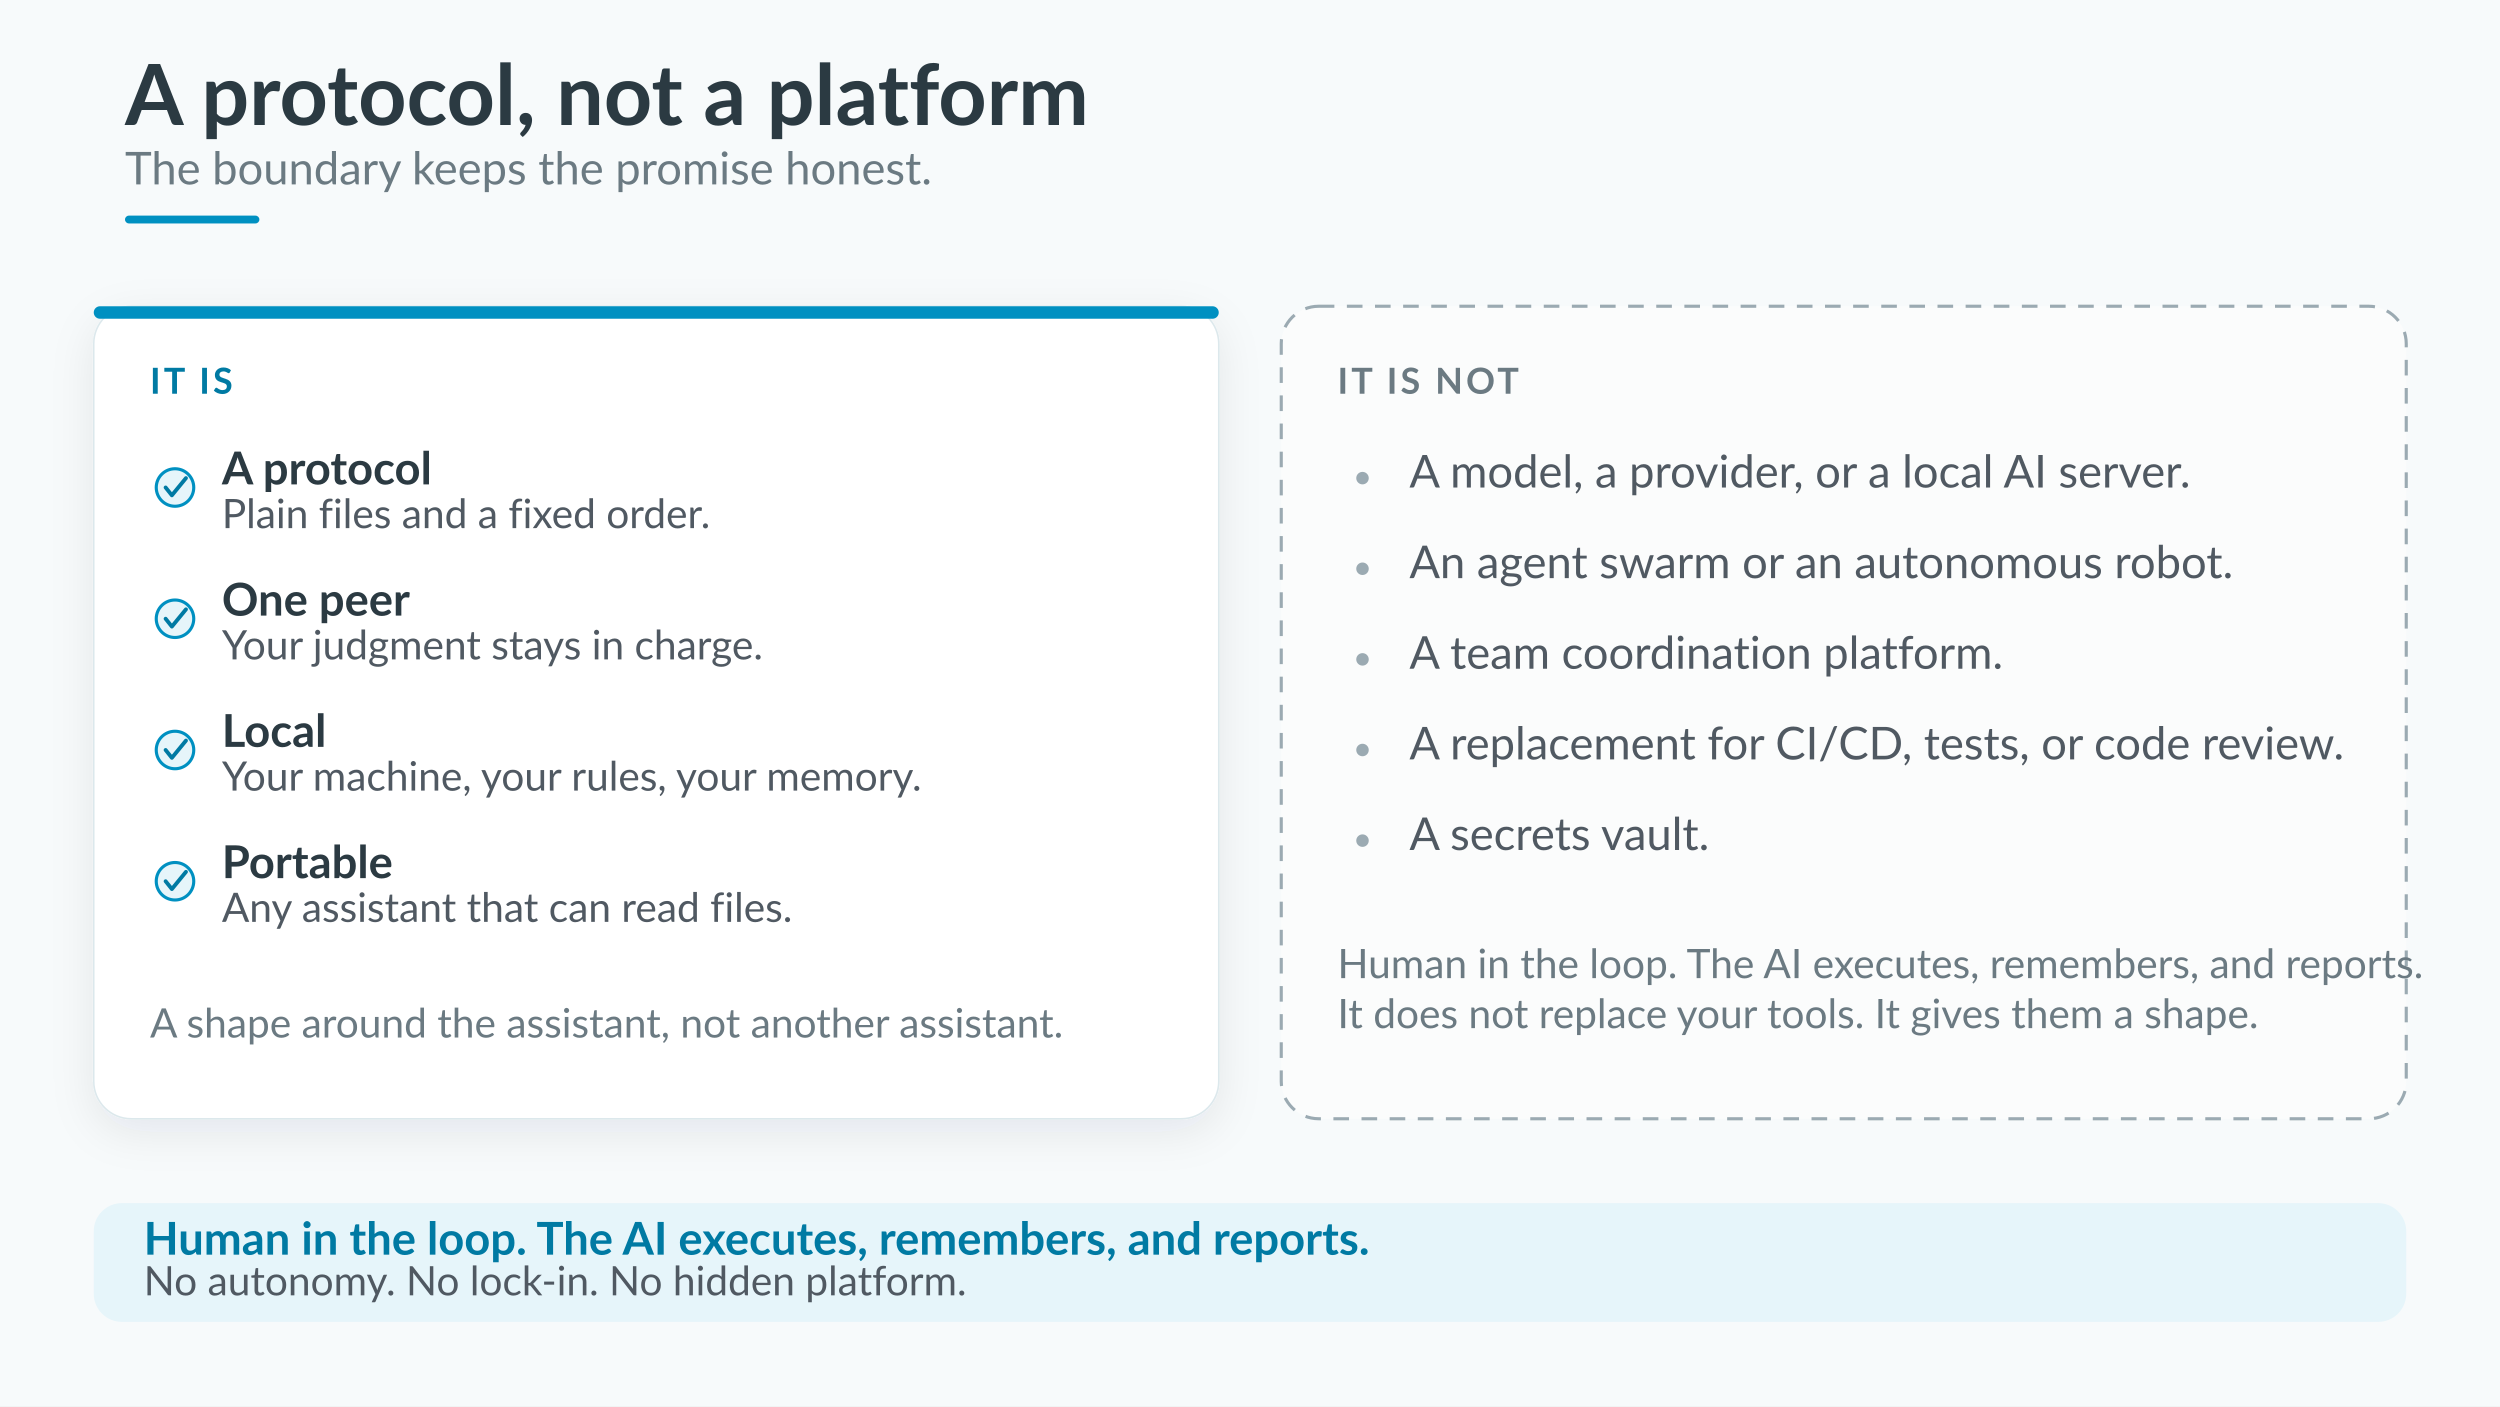
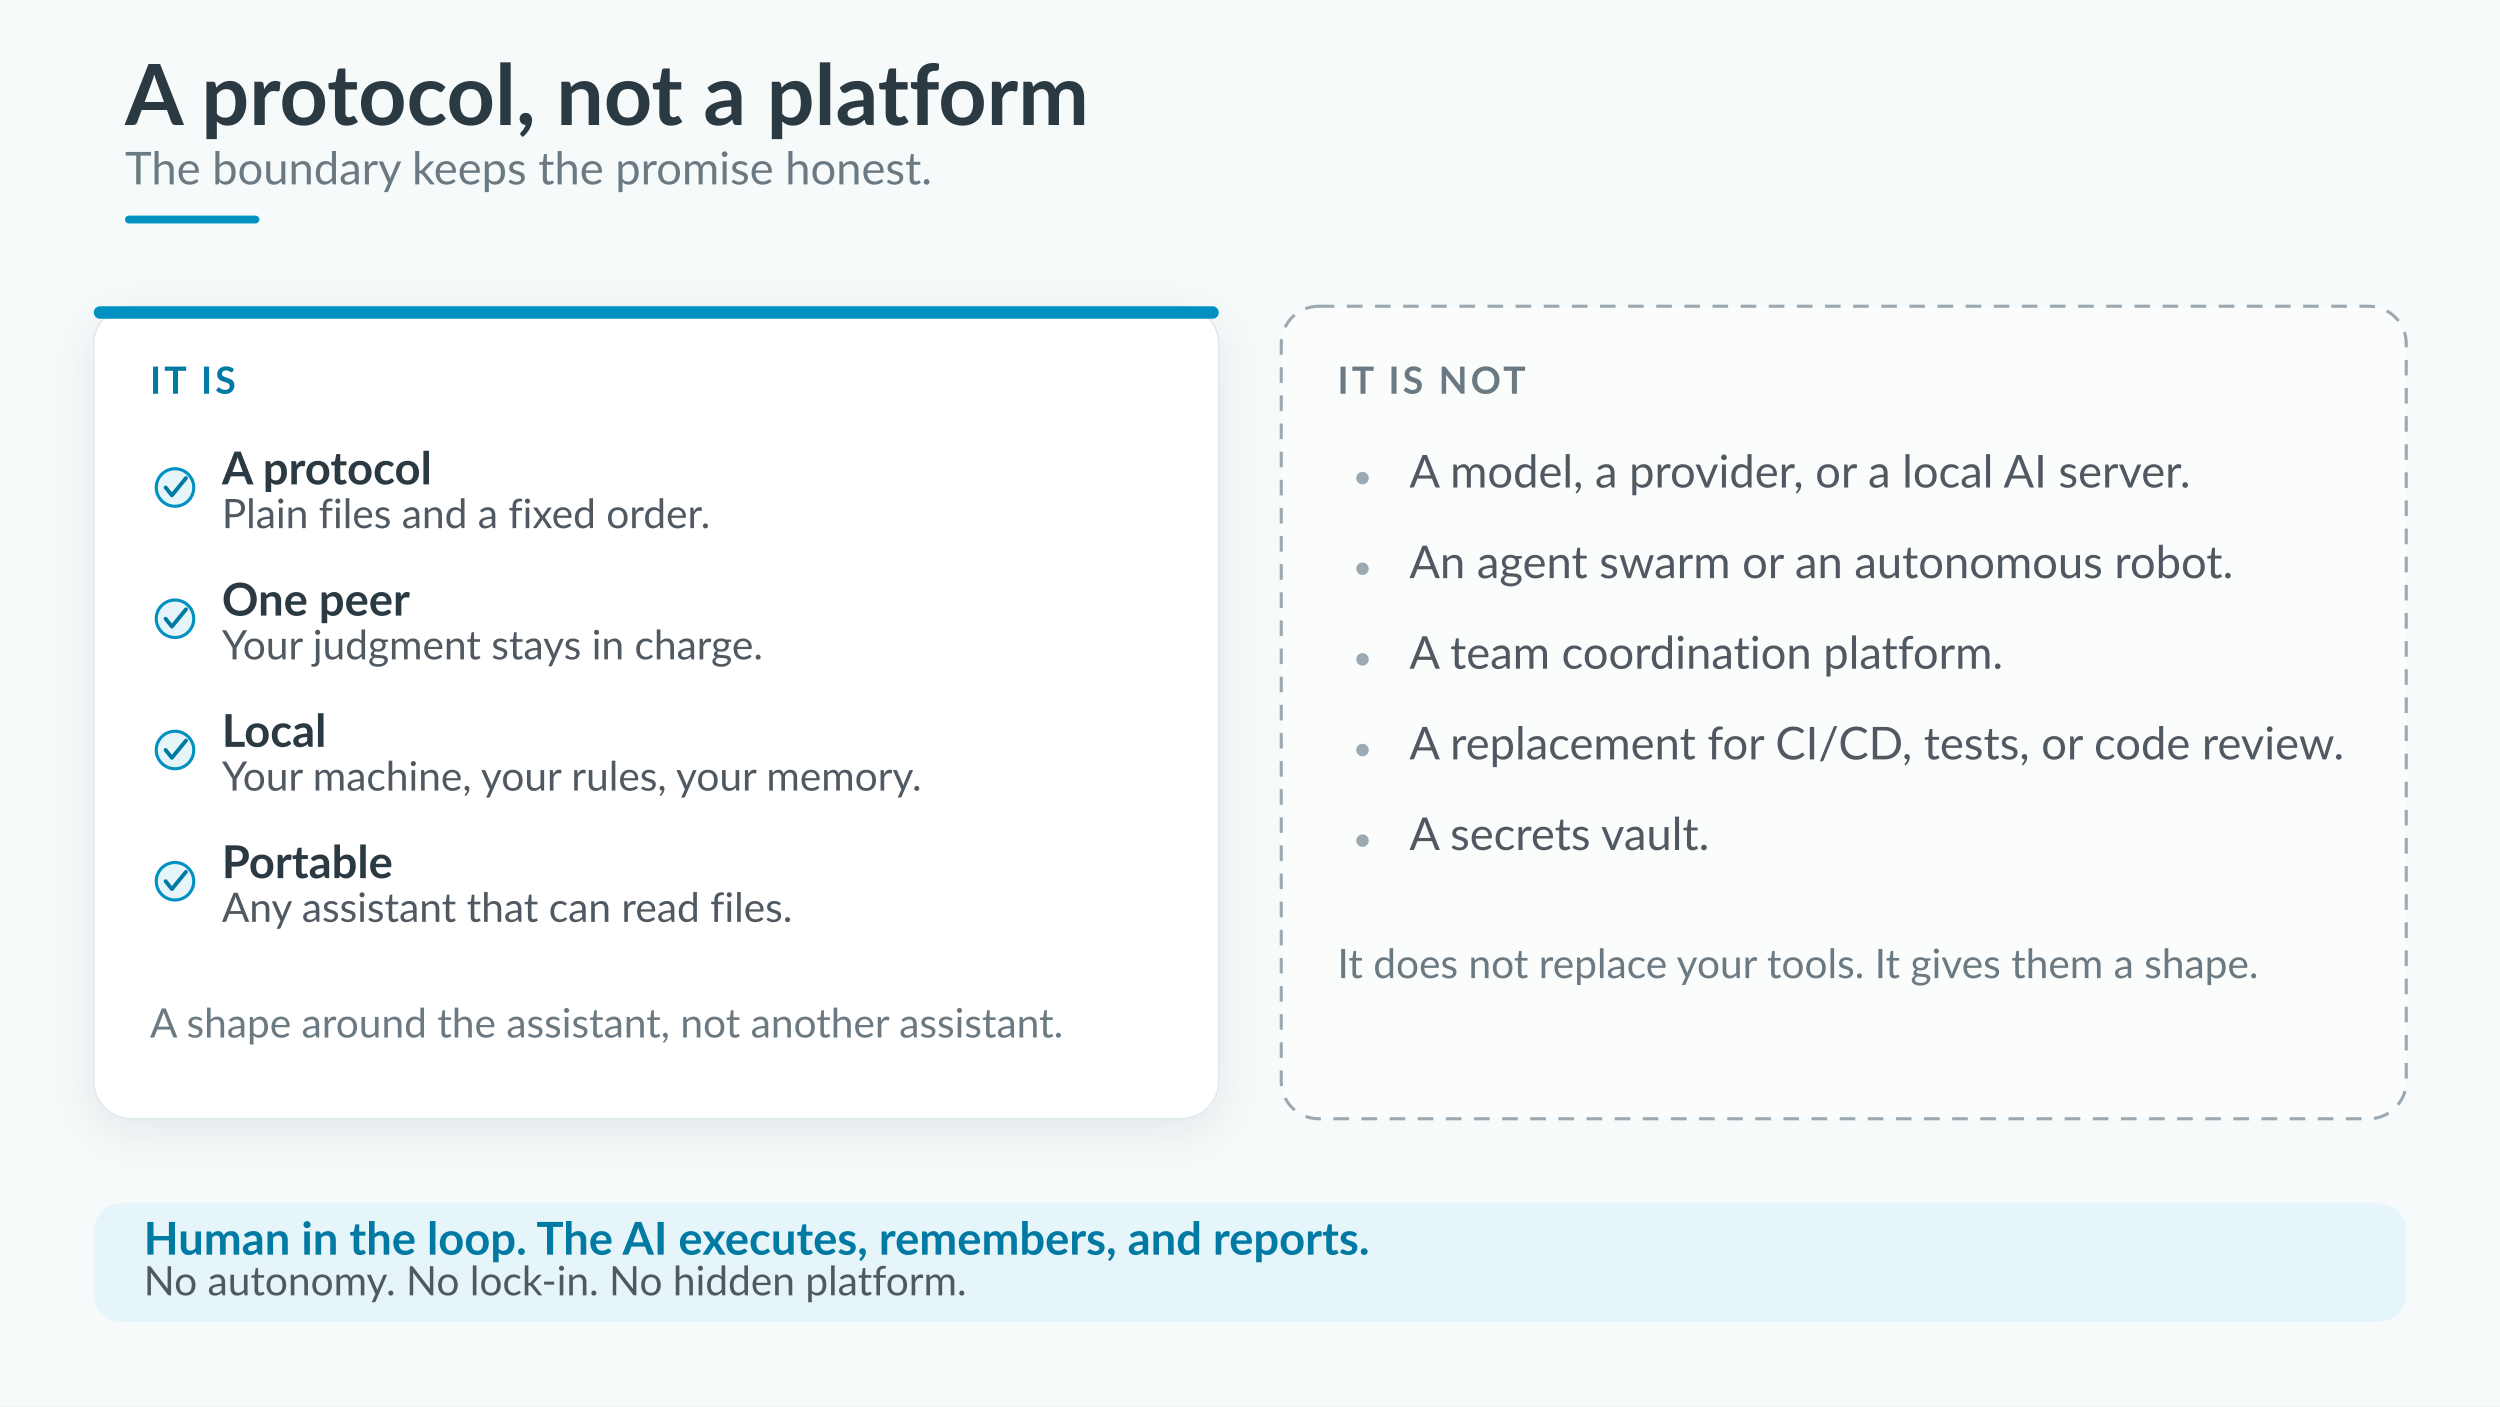
<svg xmlns="http://www.w3.org/2000/svg" viewBox="0 0 1600 900" width="1600" height="900" role="img" aria-labelledby="title desc">
  <style>
    text[font-size="42"] { font-size: 54px; }
    text[font-size="30"] { font-size: 38px; }
    text[font-size="28"] { font-size: 36px; }
    text[font-size="26"] { font-size: 34px; }
    text[font-size="25"] { font-size: 33px; }
    text[font-size="24"] { font-size: 32px; }
    text[font-size="23"] { font-size: 31px; }
    text[font-size="22"] { font-size: 30px; }
    text[font-size="21"] { font-size: 29px; }
    text[font-size="20"] { font-size: 28px; }
    text[font-size="19"] { font-size: 27px; }
    text[font-size="18"] { font-size: 26px; }
    text[font-size="17"] { font-size: 25px; }
    text[font-size="16"] { font-size: 24px; }
-     text[font-size="15"] { font-size: 23px; }
-     text[font-size="14"] { font-size: 22px; }
+     text[font-size="15"] { font-size: 24px; }
+     text[font-size="14"] { font-size: 24px; }
  </style>
  <defs>
    <filter id="shadow" x="-15%" y="-15%" width="130%" height="130%">
      <feDropShadow dx="0" dy="8" stdDeviation="14" flood-color="#22313A" flood-opacity="0.08" />
    </filter>
  </defs>
  <rect width="1600" height="900" fill="#F7FAFB" />
  <text x="80" y="80" font-family="Lato, Arial, sans-serif" font-size="42" font-weight="700" fill="#2B3A42">A protocol, not a platform</text>
  <text x="80" y="118" font-family="Lato, Arial, sans-serif" font-size="21" fill="#6B7A82">The boundary keeps the promise honest.</text>
  <rect x="80" y="138" width="86" height="5" rx="2.5" fill="#0090C1" />
  <rect x="60" y="196" width="720" height="520" rx="24" fill="#FFFFFF" stroke="#DCE8EC" filter="url(#shadow)" />
  <rect x="60" y="196" width="720" height="8" rx="4" fill="#0090C1" />
  <text x="96" y="252" font-family="Lato, Arial, sans-serif" font-size="15" font-weight="700" fill="#007AA3" letter-spacing="2">IT IS</text>
  <circle cx="112" cy="312" r="12" fill="#E6F5FA" stroke="#0090C1" stroke-width="2" />
  <path d="M 106 312 L 110 317 L 119 306" fill="none" stroke="#007AA3" stroke-width="2.5" stroke-linecap="round" stroke-linejoin="round" />
  <text x="142" y="310" font-family="Lato, Arial, sans-serif" font-size="21" font-weight="700" fill="#2B3A42">A protocol</text>
  <text x="142" y="338" font-family="Lato, Arial, sans-serif" font-size="18" fill="#505962">Plain files and a fixed order.</text>
  <circle cx="112" cy="396" r="12" fill="#E6F5FA" stroke="#0090C1" stroke-width="2" />
  <path d="M 106 396 L 110 401 L 119 390" fill="none" stroke="#007AA3" stroke-width="2.5" stroke-linecap="round" stroke-linejoin="round" />
  <text x="142" y="394" font-family="Lato, Arial, sans-serif" font-size="21" font-weight="700" fill="#2B3A42">One peer</text>
  <text x="142" y="422" font-family="Lato, Arial, sans-serif" font-size="18" fill="#505962">Your judgment stays in charge.</text>
  <circle cx="112" cy="480" r="12" fill="#E6F5FA" stroke="#0090C1" stroke-width="2" />
  <path d="M 106 480 L 110 485 L 119 474" fill="none" stroke="#007AA3" stroke-width="2.5" stroke-linecap="round" stroke-linejoin="round" />
  <text x="142" y="478" font-family="Lato, Arial, sans-serif" font-size="21" font-weight="700" fill="#2B3A42">Local</text>
  <text x="142" y="506" font-family="Lato, Arial, sans-serif" font-size="18" fill="#505962">Your machine, your rules, your memory.</text>
  <circle cx="112" cy="564" r="12" fill="#E6F5FA" stroke="#0090C1" stroke-width="2" />
  <path d="M 106 564 L 110 569 L 119 558" fill="none" stroke="#007AA3" stroke-width="2.5" stroke-linecap="round" stroke-linejoin="round" />
  <text x="142" y="562" font-family="Lato, Arial, sans-serif" font-size="21" font-weight="700" fill="#2B3A42">Portable</text>
  <text x="142" y="590" font-family="Lato, Arial, sans-serif" font-size="18" fill="#505962">Any assistant that can read files.</text>
  <text x="96" y="664" font-family="Lato, Arial, sans-serif" font-size="18" fill="#6B7A82">A shape around the assistant, not another assistant.</text>
  <rect x="820" y="196" width="720" height="520" rx="24" fill="#FBFCFC" stroke="#9BAAB2" stroke-width="2" stroke-dasharray="10 8" />
  <text x="856" y="252" font-family="Lato, Arial, sans-serif" font-size="15" font-weight="700" fill="#6B7A82" letter-spacing="2">IT IS NOT</text>
  <circle cx="872" cy="306" r="4" fill="#9BAAB2" />
  <text x="902" y="312" font-family="Lato, Arial, sans-serif" font-size="21" fill="#505962">A model, a provider, or a local AI server.</text>
  <circle cx="872" cy="364" r="4" fill="#9BAAB2" />
  <text x="902" y="370" font-family="Lato, Arial, sans-serif" font-size="21" fill="#505962">An agent swarm or an autonomous robot.</text>
  <circle cx="872" cy="422" r="4" fill="#9BAAB2" />
  <text x="902" y="428" font-family="Lato, Arial, sans-serif" font-size="21" fill="#505962">A team coordination platform.</text>
  <circle cx="872" cy="480" r="4" fill="#9BAAB2" />
  <text x="902" y="486" font-family="Lato, Arial, sans-serif" font-size="21" fill="#505962">A replacement for CI/CD, tests, or code review.</text>
  <circle cx="872" cy="538" r="4" fill="#9BAAB2" />
  <text x="902" y="544" font-family="Lato, Arial, sans-serif" font-size="21" fill="#505962">A secrets vault.</text>
-   <text x="856" y="626" font-family="Lato, Arial, sans-serif" font-size="18" fill="#6B7A82">Human in the loop. The AI executes, remembers, and reports.</text>
-   <text x="856" y="658" font-family="Lato, Arial, sans-serif" font-size="18" fill="#6B7A82">It does not replace your tools. It gives them a shape.</text>
+   <text x="856" y="626" font-family="Lato, Arial, sans-serif" font-size="18" fill="#6B7A82">It does not replace your tools. It gives them a shape.</text>
  <rect x="60" y="770" width="1480" height="76" rx="18" fill="#E6F5FA" />
  <text x="92" y="803" font-family="Lato, Arial, sans-serif" font-size="21" font-weight="700" fill="#007AA3">Human in the loop. The AI executes, remembers, and reports.</text>
  <text x="92" y="829" font-family="Lato, Arial, sans-serif" font-size="18" fill="#505962">No autonomy. No lock-in. No hidden platform.</text>
</svg>
